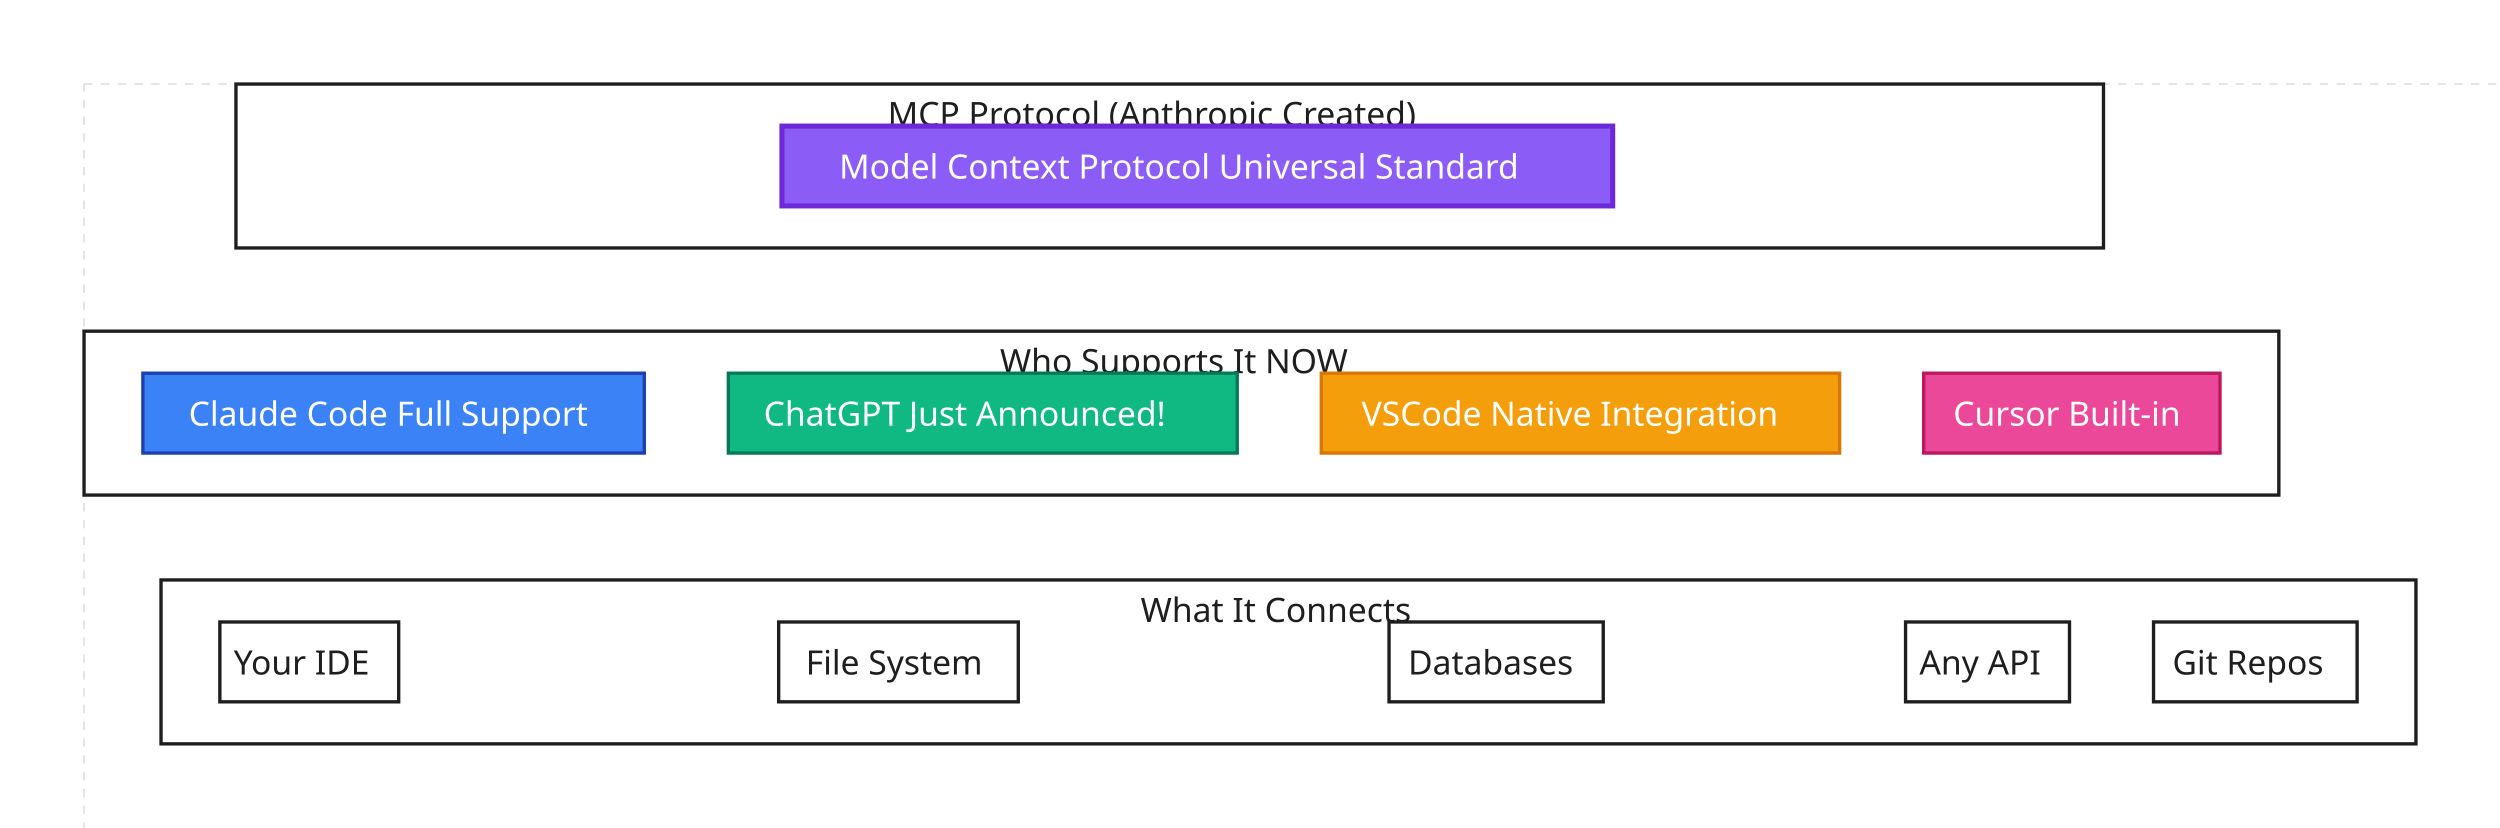
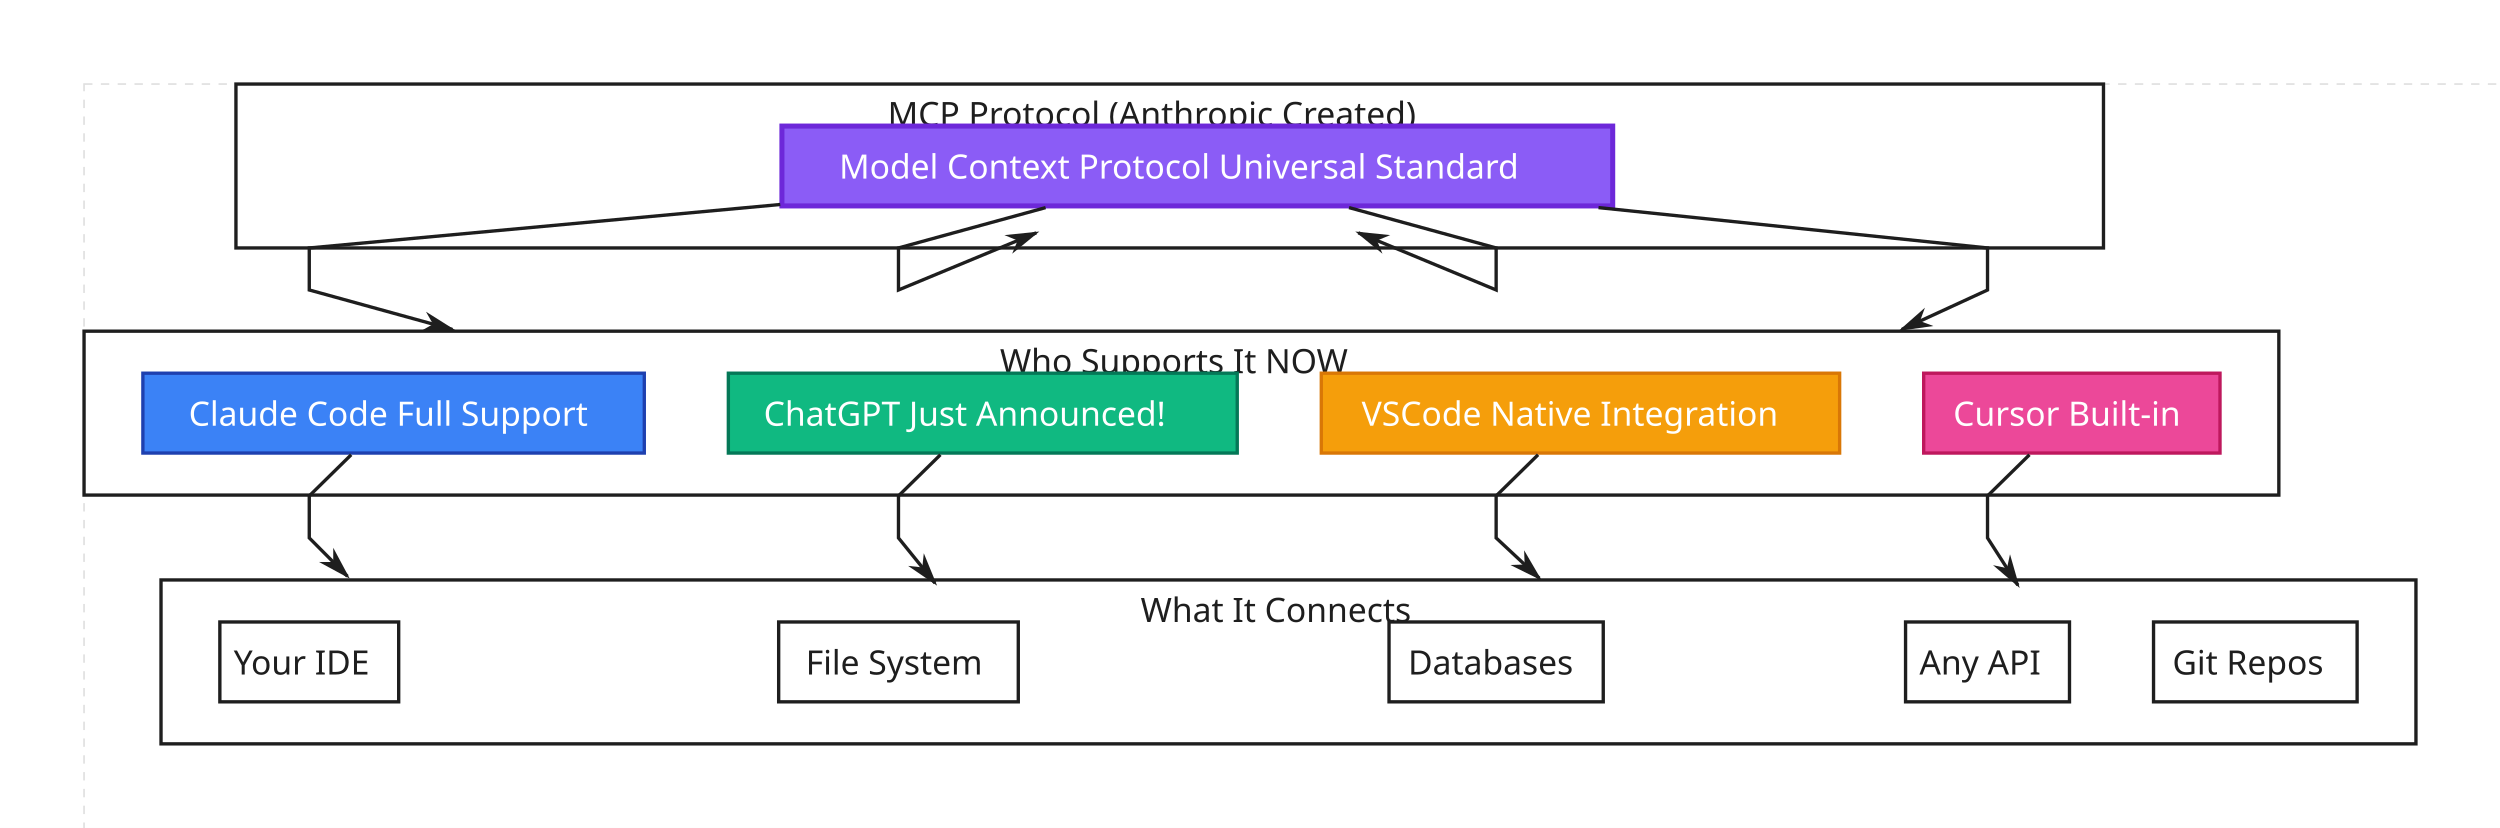
<svg xmlns="http://www.w3.org/2000/svg" width="1487.217" height="492.509" viewBox="0 0 1487.217 492.509">
  <rect width="1487.217" height="492.509" fill="white" />
  <rect x="50" y="50" width="1733.245" height="1078.9" stroke="#e0e0e0" stroke-width="1" fill="none" stroke-dasharray="5,5" />
  <rect x="95.786" y="345.006" width="1341.431" height="97.503" stroke="#1e1e1e" stroke-width="2" fill="none" opacity="1.0" />
  <text x="678.522" y="370.006" font-size="20" font-family="Virgil, Segoe UI Emoji" fill="#1e1e1e" opacity="1.0">What It Connects</text>
  <rect x="130.786" y="370.006" width="106.388" height="47.503" stroke="#1e1e1e" stroke-width="2" fill="none" opacity="1.0" />
  <text x="139.02" y="401.258" font-size="20" font-family="Virgil, Segoe UI Emoji" fill="#1e1e1e" opacity="1.0">Your IDE</text>
  <rect x="463.217" y="370.006" width="142.547" height="47.503" stroke="#1e1e1e" stroke-width="2" fill="none" opacity="1.0" />
  <text x="479.341" y="401.258" font-size="20" font-family="Virgil, Segoe UI Emoji" fill="#1e1e1e" opacity="1.0">File System</text>
  <rect x="826.319" y="370.006" width="127.434" height="47.503" stroke="#1e1e1e" stroke-width="2" fill="none" opacity="1.0" />
  <text x="837.646" y="401.258" font-size="20" font-family="Virgil, Segoe UI Emoji" fill="#1e1e1e" opacity="1.0">Databases</text>
  <rect x="1133.592" y="370.006" width="97.519" height="47.503" stroke="#1e1e1e" stroke-width="2" fill="none" opacity="1.0" />
  <text x="1141.842" y="401.258" font-size="20" font-family="Virgil, Segoe UI Emoji" fill="#1e1e1e" opacity="1.0">Any API</text>
  <rect x="1281.111" y="370.006" width="121.106" height="47.503" stroke="#1e1e1e" stroke-width="2" fill="none" opacity="1.0" />
  <text x="1292.364" y="401.258" font-size="20" font-family="Virgil, Segoe UI Emoji" fill="#1e1e1e" opacity="1.0">Git Repos</text>
  <rect x="50.0" y="197.014" width="1305.653" height="97.503" stroke="#1e1e1e" stroke-width="2" fill="none" opacity="1.0" />
  <text x="594.847" y="222.014" font-size="20" font-family="Virgil, Segoe UI Emoji" fill="#1e1e1e" opacity="1.0">Who Supports It NOW</text>
  <rect x="85.0" y="222.014" width="298.284" height="47.503" stroke="#1e40af" stroke-width="2" fill="#3b82f6" opacity="1.0" />
  <text x="112.252" y="253.266" font-size="20" font-family="Virgil, Segoe UI Emoji" fill="#fff" opacity="1.0">Claude Code Full Support</text>
  <rect x="433.284" y="222.014" width="302.738" height="47.503" stroke="#047857" stroke-width="2" fill="#10b981" opacity="1.0" />
  <text x="454.303" y="253.266" font-size="20" font-family="Virgil, Segoe UI Emoji" fill="#fff" opacity="1.0">ChatGPT Just Announced!</text>
  <rect x="786.022" y="222.014" width="308.353" height="47.503" stroke="#d97706" stroke-width="2" fill="#f59e0b" opacity="1.0" />
  <text x="810.009" y="253.266" font-size="20" font-family="Virgil, Segoe UI Emoji" fill="#fff" opacity="1.0">VSCode Native Integration</text>
  <rect x="1144.375" y="222.014" width="176.278" height="47.503" stroke="#be185d" stroke-width="2" fill="#ec4899" opacity="1.0" />
  <text x="1161.954" y="253.266" font-size="20" font-family="Virgil, Segoe UI Emoji" fill="#fff" opacity="1.0">Cursor Built-in</text>
  <rect x="140.36" y="50.0" width="1110.974" height="97.503" stroke="#1e1e1e" stroke-width="2" fill="none" opacity="1.0" />
  <text x="528.087" y="75.0" font-size="20" font-family="Virgil, Segoe UI Emoji" fill="#1e1e1e" opacity="1.0">MCP Protocol (Anthropic Created)</text>
  <rect x="465.157" y="75" width="494.213" height="47.503" stroke="#6d28d9" stroke-width="3" fill="#8b5cf6" opacity="1.0" />
  <text x="499.194" y="106.252" font-size="20" font-family="Virgil, Segoe UI Emoji" fill="#fff" opacity="1.0">Model Context Protocol Universal Standard</text>
+   <g opacity="1.0">
+     <defs>
+       <marker id="arrowhead-sZcOkStZ" markerWidth="10" markerHeight="10" refX="9" refY="3" orient="auto" markerUnits="strokeWidth">
+         <path d="M 0 0 L 10 3 L 0 6 L 3 3 z" fill="#1e1e1e" />
+       </marker>
+     </defs>
+     <path d="M 464.157 121.647 L 183.98 147.503 L 183.98 172.503 L 269.164 196.014" stroke="#1e1e1e" stroke-width="2" fill="none" marker-end="url(#arrowhead-sZcOkStZ)" />
+   </g>
+   <g opacity="1.0">
+     <defs>
+       <marker id="arrowhead-CquC8v-q" markerWidth="10" markerHeight="10" refX="9" refY="3" orient="auto" markerUnits="strokeWidth">
+         <path d="M 0 0 L 10 3 L 0 6 L 3 3 z" fill="#1e1e1e" />
+       </marker>
+     </defs>
+     <path d="M 622.007 123.503 L 534.491 147.503 L 534.491 172.503 L 616.445 138.503" stroke="#1e1e1e" stroke-width="2" fill="none" marker-end="url(#arrowhead-CquC8v-q)" />
+   </g>
+   <g opacity="1.0">
+     <defs>
+       <marker id="arrowhead-huO2i2aB" markerWidth="10" markerHeight="10" refX="9" refY="3" orient="auto" markerUnits="strokeWidth">
+         <path d="M 0 0 L 10 3 L 0 6 L 3 3 z" fill="#1e1e1e" />
+       </marker>
+     </defs>
+     <path d="M 802.521 123.503 L 890.036 147.503 L 890.036 172.503 L 808.082 138.503" stroke="#1e1e1e" stroke-width="2" fill="none" marker-end="url(#arrowhead-huO2i2aB)" />
+   </g>
+   <g opacity="1.0">
+     <defs>
+       <marker id="arrowhead-ILPuUKCY" markerWidth="10" markerHeight="10" refX="9" refY="3" orient="auto" markerUnits="strokeWidth">
+         <path d="M 0 0 L 10 3 L 0 6 L 3 3 z" fill="#1e1e1e" />
+       </marker>
+     </defs>
+     <path d="M 950.932 123.503 L 1182.352 147.503 L 1182.352 172.503 L 1131.279 196.014" stroke="#1e1e1e" stroke-width="2" fill="none" marker-end="url(#arrowhead-ILPuUKCY)" />
+   </g>
+   <g opacity="1.0">
+     <defs>
+       <marker id="arrowhead-VRGErayQ" markerWidth="10" markerHeight="10" refX="9" refY="3" orient="auto" markerUnits="strokeWidth">
+         <path d="M 0 0 L 10 3 L 0 6 L 3 3 z" fill="#1e1e1e" />
+       </marker>
+     </defs>
+     <path d="M 208.927 270.517 L 183.98 295.006 L 183.98 320.006 L 206.688 342.837" stroke="#1e1e1e" stroke-width="2" fill="none" marker-end="url(#arrowhead-VRGErayQ)" />
+   </g>
+   <g opacity="1.0">
+     <defs>
+       <marker id="arrowhead-w9gAD4iN" markerWidth="10" markerHeight="10" refX="9" refY="3" orient="auto" markerUnits="strokeWidth">
+         <path d="M 0 0 L 10 3 L 0 6 L 3 3 z" fill="#1e1e1e" />
+       </marker>
+     </defs>
+     <path d="M 559.438 270.517 L 534.491 295.006 L 534.491 320.006 L 556.213 346.864" stroke="#1e1e1e" stroke-width="2" fill="none" marker-end="url(#arrowhead-w9gAD4iN)" />
+   </g>
+   <g opacity="1.0">
+     <defs>
+       <marker id="arrowhead-o18QlAJu" markerWidth="10" markerHeight="10" refX="9" refY="3" orient="auto" markerUnits="strokeWidth">
+         <path d="M 0 0 L 10 3 L 0 6 L 3 3 z" fill="#1e1e1e" />
+       </marker>
+     </defs>
+     <path d="M 914.983 270.517 L 890.036 295.006 L 890.036 320.006 L 915.747 344.006" stroke="#1e1e1e" stroke-width="2" fill="none" marker-end="url(#arrowhead-o18QlAJu)" />
+   </g>
+   <g opacity="1.0">
+     <defs>
+       <marker id="arrowhead-dEadfrlr" markerWidth="10" markerHeight="10" refX="9" refY="3" orient="auto" markerUnits="strokeWidth">
+         <path d="M 0 0 L 10 3 L 0 6 L 3 3 z" fill="#1e1e1e" />
+       </marker>
+     </defs>
+     <path d="M 1207.299 270.517 L 1182.352 295.006 L 1182.352 320.006 L 1200.41 348.106" stroke="#1e1e1e" stroke-width="2" fill="none" marker-end="url(#arrowhead-dEadfrlr)" />
+   </g>
</svg>
